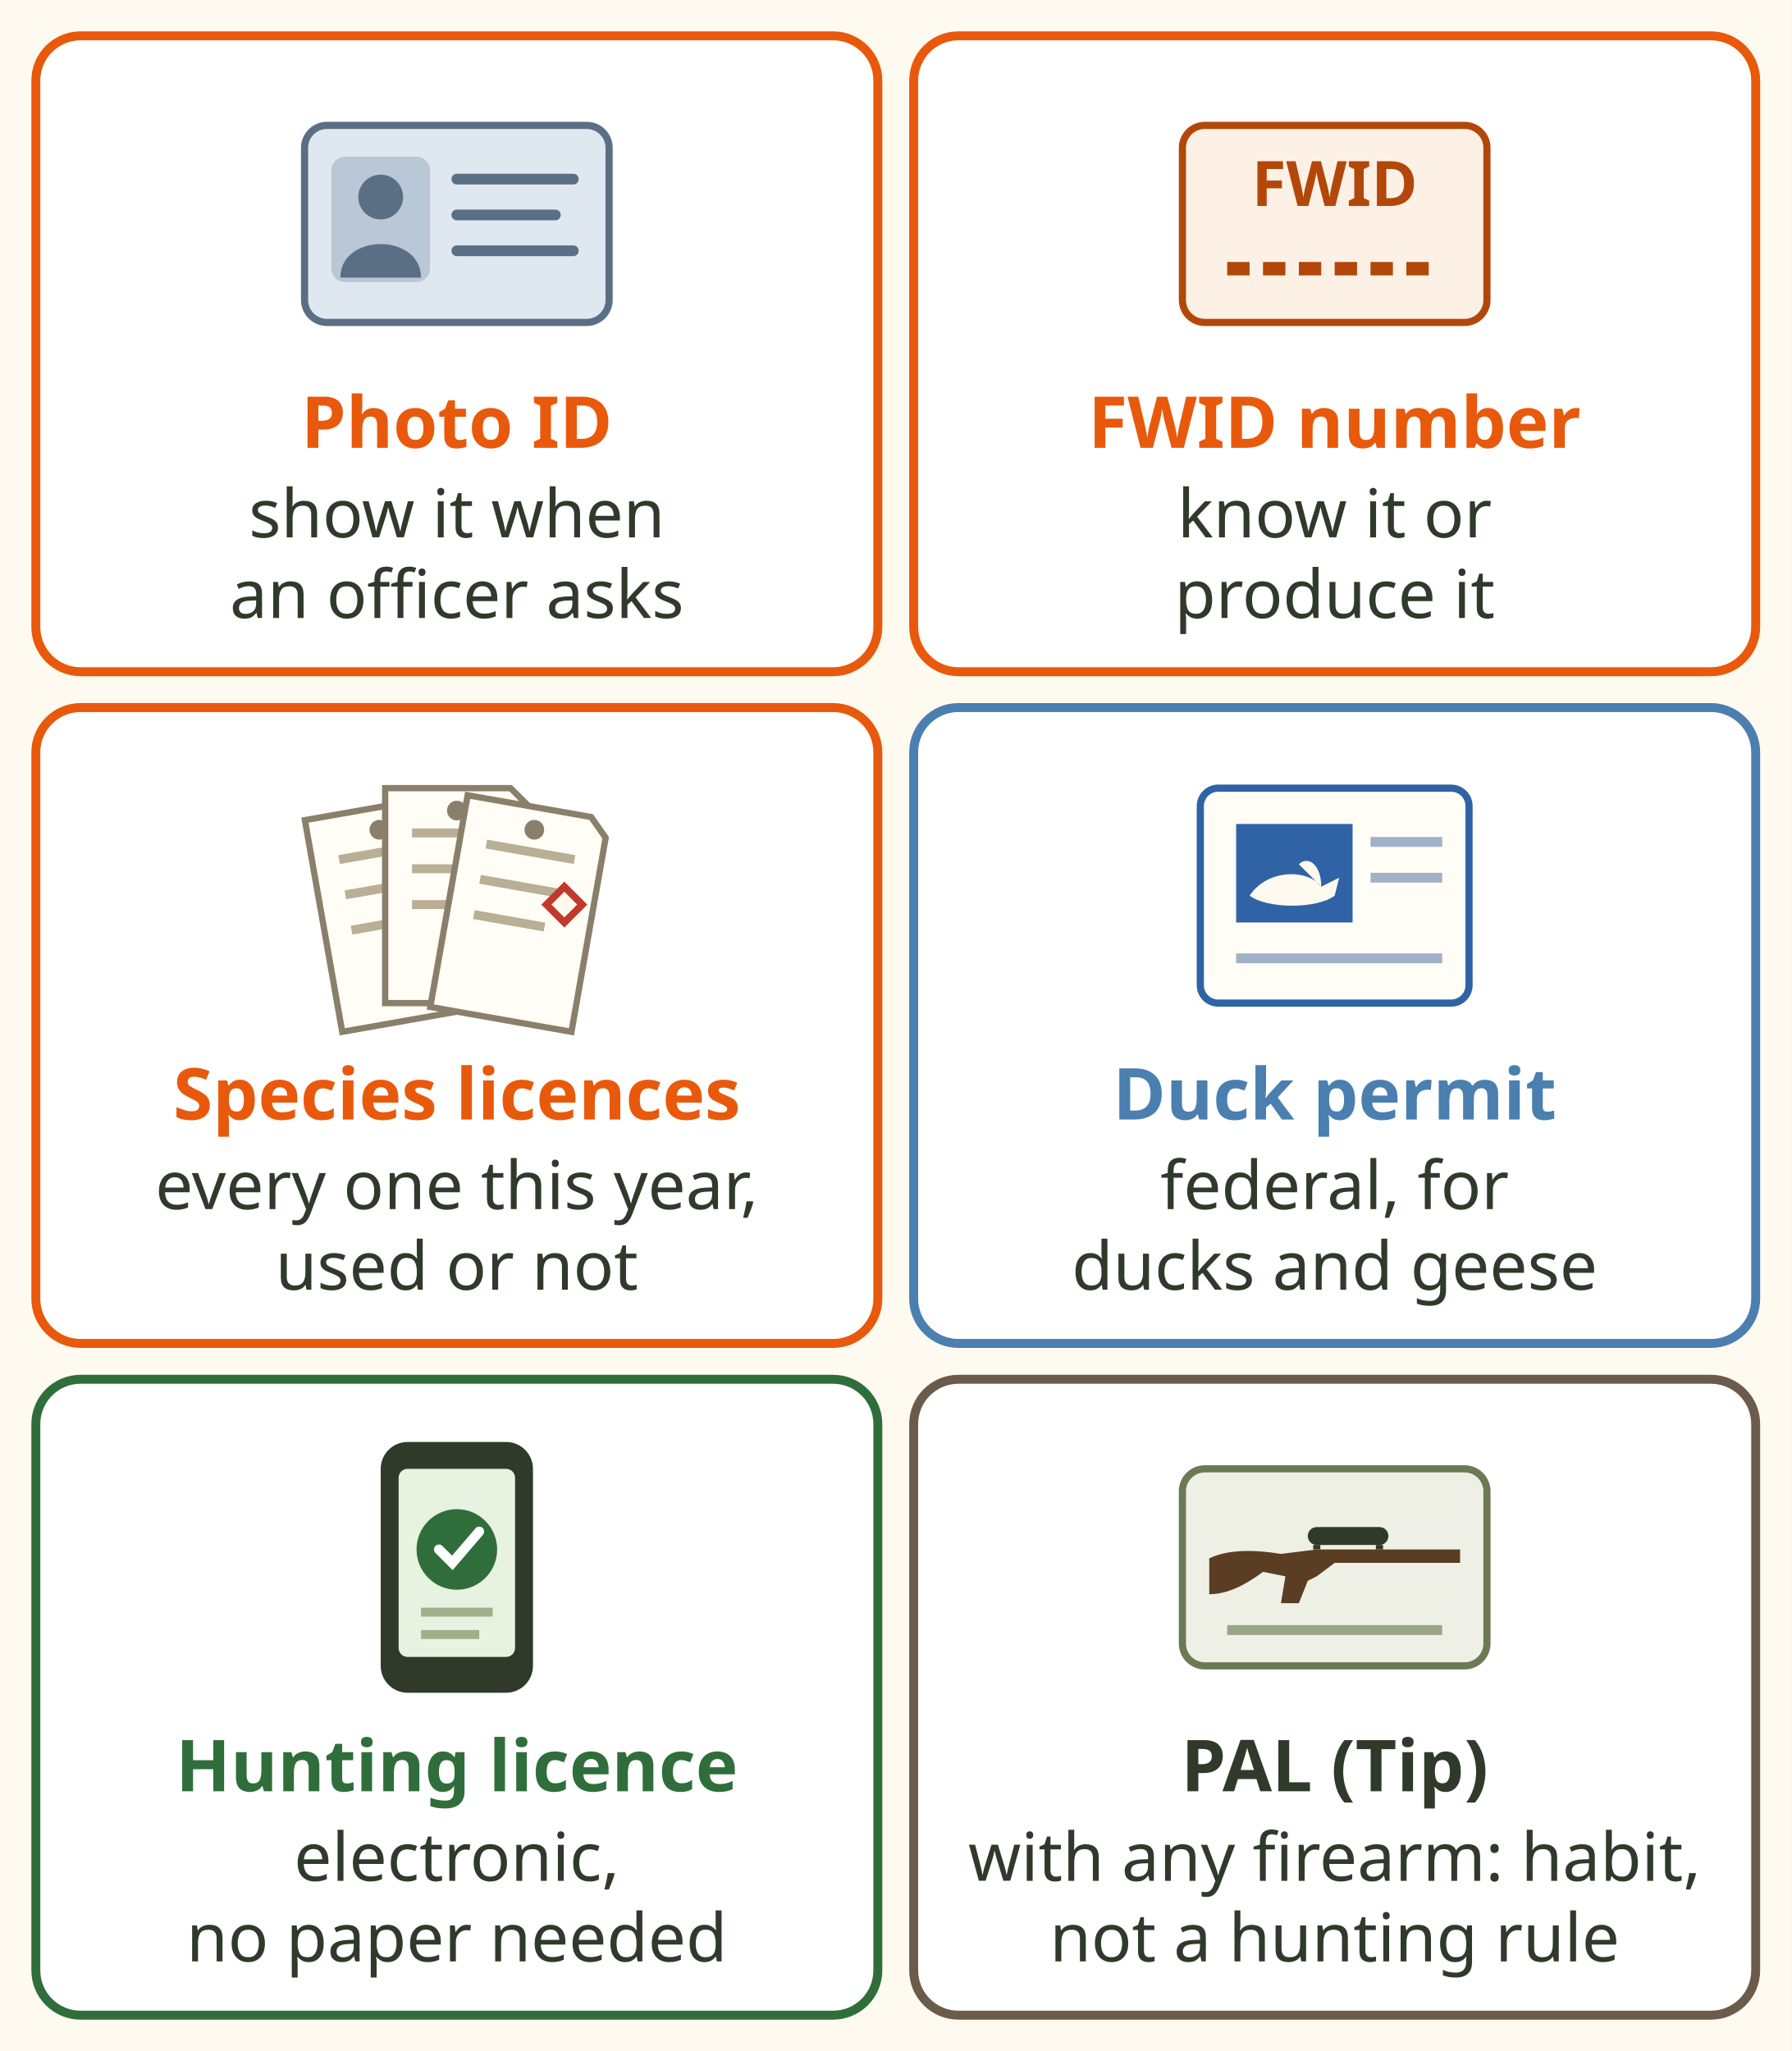
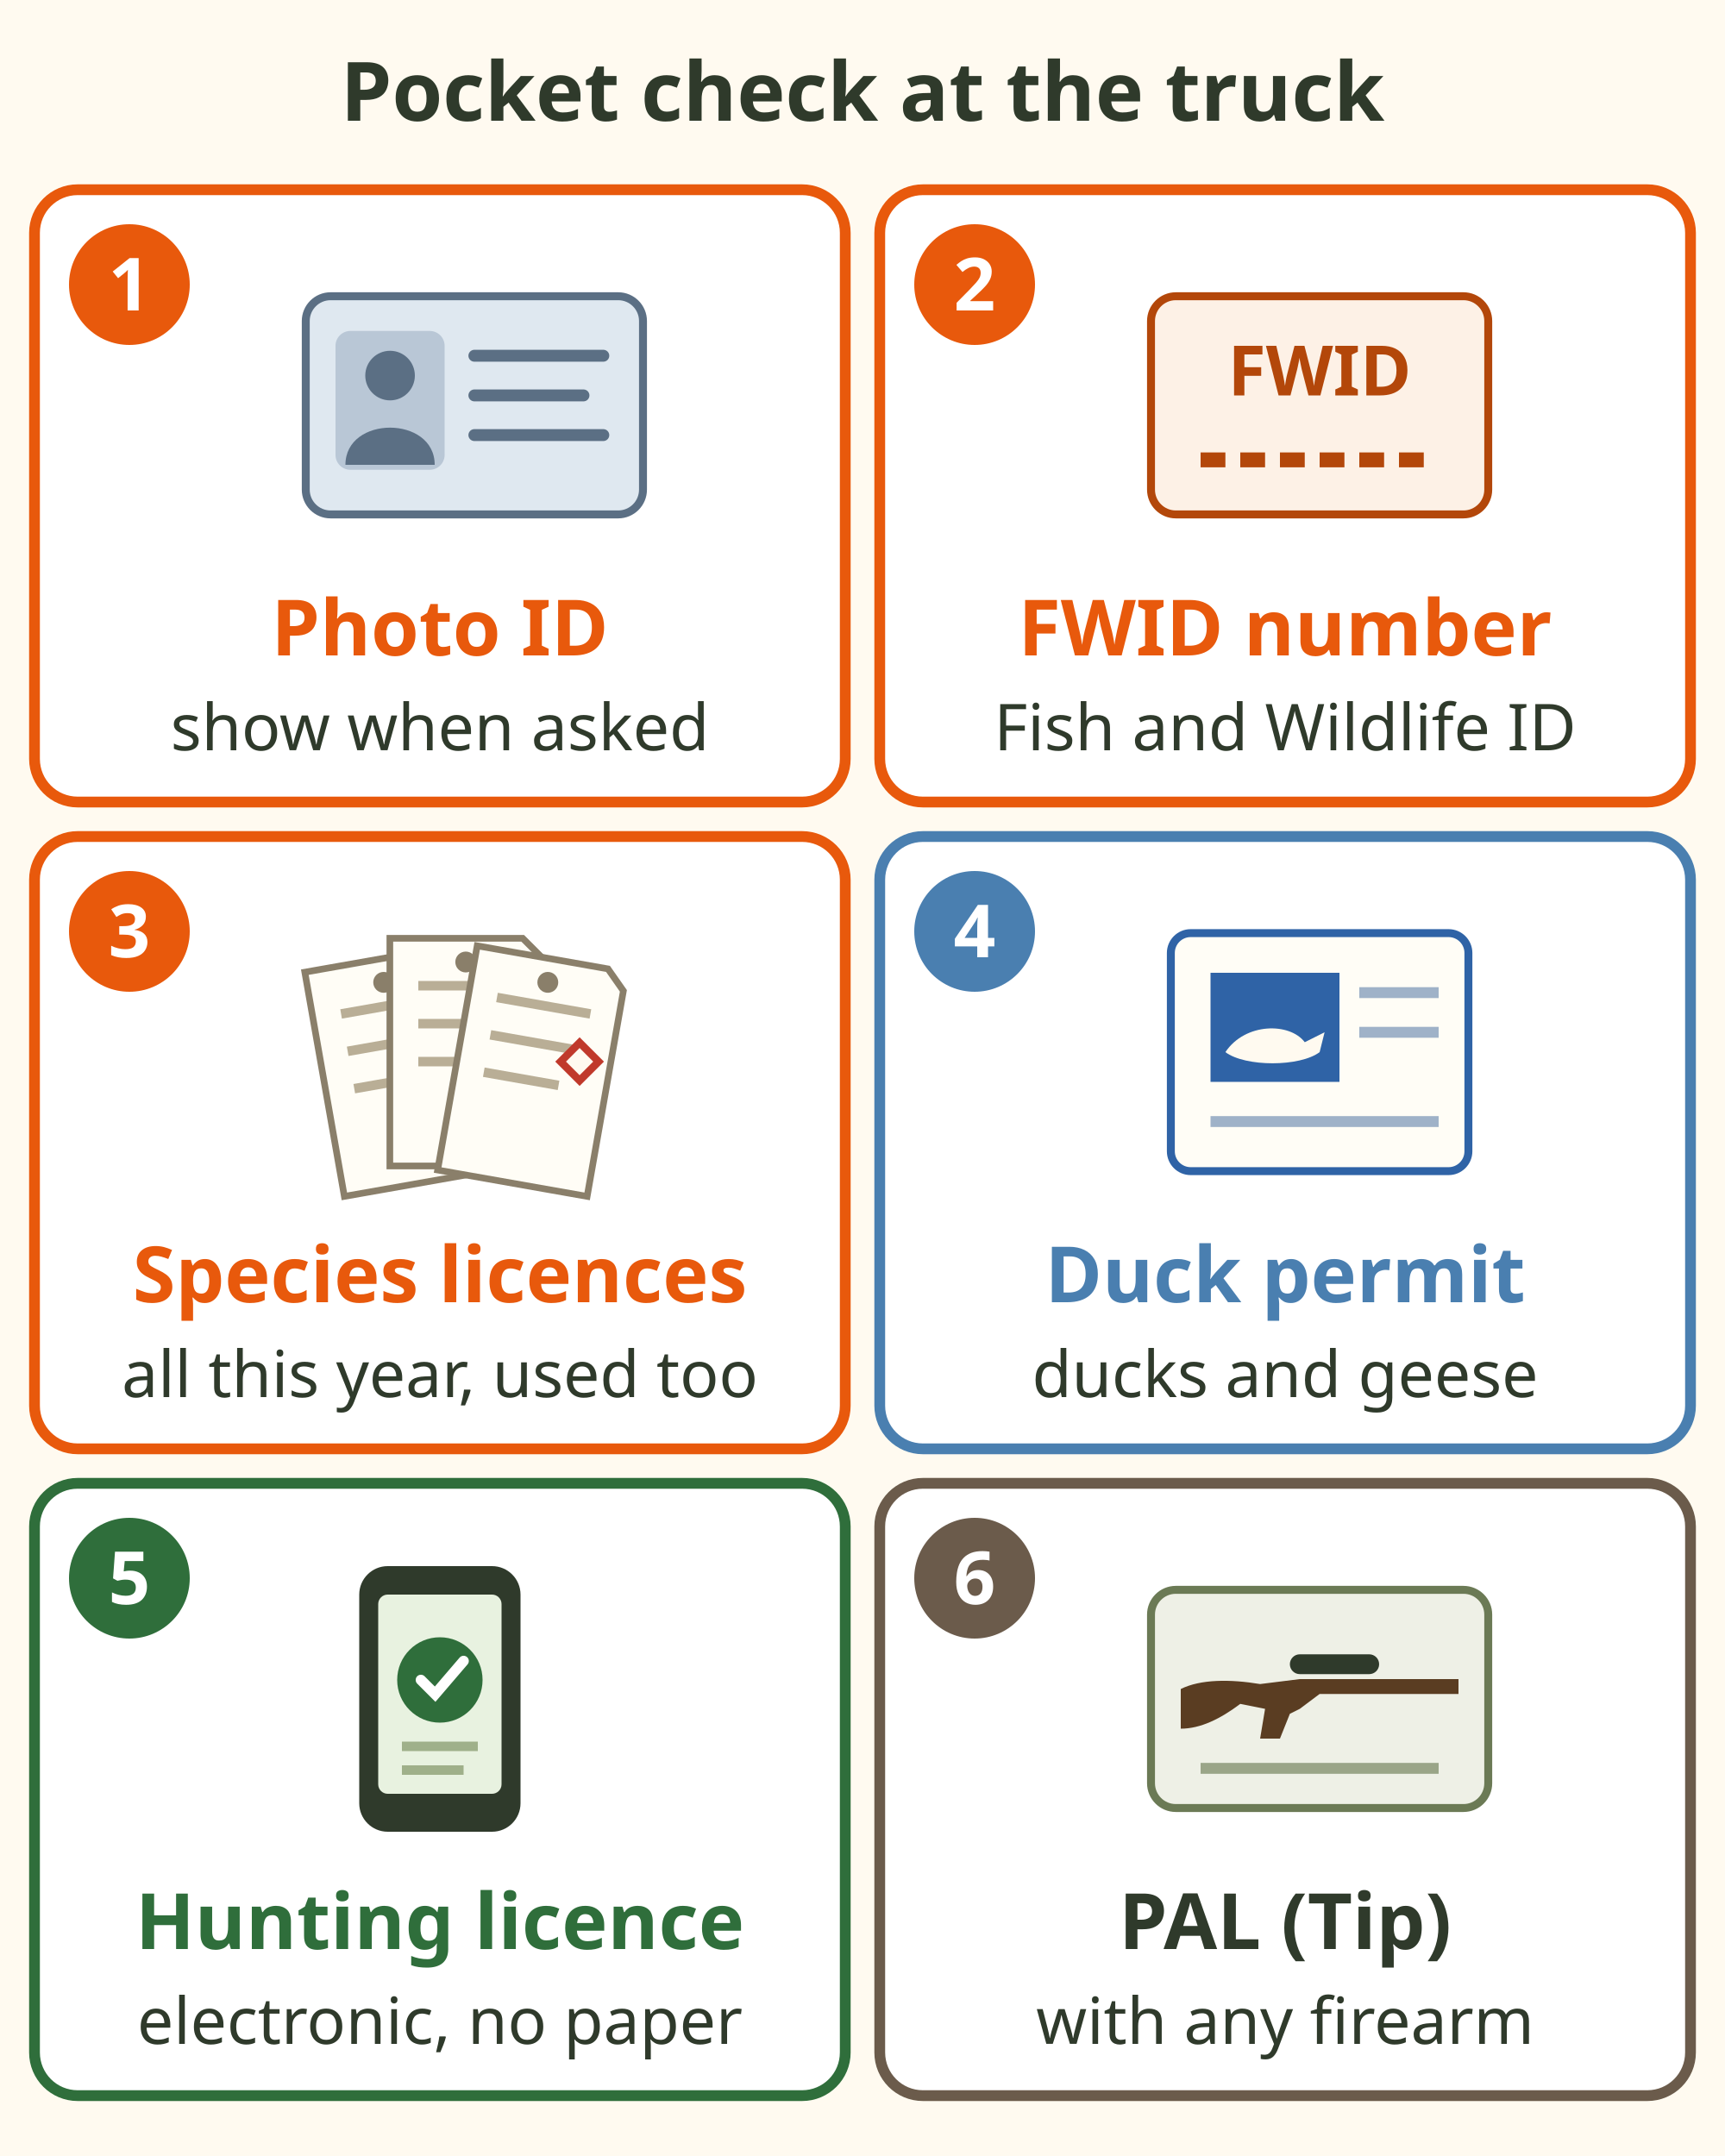
- <svg xmlns="http://www.w3.org/2000/svg" viewBox="0 0 400 458" font-family="sans-serif" role="img" aria-label="What to carry while hunting, drawn as the items. Photo ID: show it when an officer asks. Your FWID number: know it or produce it. Every species licence from this licence year, used or not. For ducks and geese, the federal migratory bird permit. The hunting licence itself is electronic, no paper needed. Tip: carry your PAL with any firearm, a habit, not a hunting rule.">
-   <rect width="400" height="458" fill="#fffaf0" />
-   <rect x="8" y="8" width="188" height="142" rx="10" fill="#ffffff" stroke="#e8590c" stroke-width="2" />
-   <g transform="translate(102 50)">
-     <rect x="-34" y="-22" width="68" height="44" rx="5" fill="#dfe8f0" stroke="#5b6f84" stroke-width="1.6" />
-     <rect x="-28" y="-15" width="22" height="28" rx="3" fill="#b9c7d6" />
-     <circle cx="-17" cy="-6" r="5" fill="#5b6f84" />
-     <path d="M-26 12 C-26 2 -8 2 -8 12z" fill="#5b6f84" />
-     <path d="M0 -10 H26 M0 -2 H22 M0 6 H26" stroke="#5b6f84" stroke-width="2.4" stroke-linecap="round" />
+ <svg xmlns="http://www.w3.org/2000/svg" viewBox="0 0 400 500" font-family="sans-serif" role="img" aria-label="What to carry while hunting, drawn as the items. Photo ID: show it when an officer asks. Your FWID number: know it or produce it. Every species licence from this licence year, used or not. For ducks and geese, the federal migratory bird permit. The hunting licence itself is electronic, no paper needed. Tip: carry your PAL with any firearm, a habit, not a hunting rule.">
+   <rect width="400" height="500" fill="#fffaf0" />
+   <text x="200" y="28" font-size="19" font-weight="bold" fill="#2f3a2b" text-anchor="middle">Pocket check at the truck</text>
+   <g data-tip="Photo ID|You must know or produce your FWID (Fish and Wildlife ID) number and photo ID when an officer asks. Keep the photo ID in your wallet.">
+     <rect x="8" y="44" width="188" height="142" rx="10" fill="#ffffff" stroke="#e8590c" stroke-width="2.5" />
+     <circle cx="30" cy="66" r="14" fill="#e8590c" />
+     <text x="30" y="72" font-size="17" font-weight="bold" fill="#ffffff" text-anchor="middle">1</text>
+     <g transform="translate(110 94) scale(1.15)">
+       <rect x="-34" y="-22" width="68" height="44" rx="5" fill="#dfe8f0" stroke="#5b6f84" stroke-width="1.6" />
+       <rect x="-28" y="-15" width="22" height="28" rx="3" fill="#b9c7d6" />
+       <circle cx="-17" cy="-6" r="5" fill="#5b6f84" />
+       <path d="M-26 12 C-26 2 -8 2 -8 12z" fill="#5b6f84" />
+       <path d="M0 -10 H26 M0 -2 H22 M0 6 H26" stroke="#5b6f84" stroke-width="2.4" stroke-linecap="round" fill="none" />
+     </g>
+     <text x="102" y="152" font-size="18" font-weight="bold" fill="#e8590c" text-anchor="middle">Photo ID</text>
+     <text x="102" y="174" font-size="15" fill="#2f3a2b" text-anchor="middle">show when asked</text>
  </g>
-   <text x="102" y="100" font-size="16" font-weight="bold" fill="#e8590c" text-anchor="middle">Photo ID</text>
-   <text x="102" y="120" font-size="15" fill="#2f3a2b" text-anchor="middle">show it when</text>
-   <text x="102" y="138" font-size="15" fill="#2f3a2b" text-anchor="middle">an officer asks</text>
-   <rect x="204" y="8" width="188" height="142" rx="10" fill="#ffffff" stroke="#e8590c" stroke-width="2" />
-   <g transform="translate(298 50)">
-     <rect x="-34" y="-22" width="68" height="44" rx="5" fill="#fdf1e6" stroke="#b3470a" stroke-width="1.6" />
-     <text x="0" y="-4" font-size="14" font-weight="bold" fill="#b3470a" text-anchor="middle">FWID</text>
-     <path d="M-24 10 h48" stroke="#b3470a" stroke-width="3" stroke-dasharray="5 3" />
+   <g data-tip="FWID number|FWID means Fish and Wildlife ID. Know it or produce it on request. Officers can open your profile in the field, but the duty to know it is still yours.">
+     <rect x="204" y="44" width="188" height="142" rx="10" fill="#ffffff" stroke="#e8590c" stroke-width="2.5" />
+     <circle cx="226" cy="66" r="14" fill="#e8590c" />
+     <text x="226" y="72" font-size="17" font-weight="bold" fill="#ffffff" text-anchor="middle">2</text>
+     <g transform="translate(306 94) scale(1.15)">
+       <rect x="-34" y="-22" width="68" height="44" rx="5" fill="#fdf1e6" stroke="#b3470a" stroke-width="1.6" />
+       <text x="0" y="-2" font-size="14" font-weight="bold" fill="#b3470a" text-anchor="middle">FWID</text>
+       <path d="M-24 11 h48" stroke="#b3470a" stroke-width="3" stroke-dasharray="5 3" fill="none" />
+     </g>
+     <text x="298" y="152" font-size="18" font-weight="bold" fill="#e8590c" text-anchor="middle">FWID number</text>
+     <text x="298" y="174" font-size="15" fill="#2f3a2b" text-anchor="middle">Fish and Wildlife ID</text>
  </g>
-   <text x="298" y="100" font-size="16" font-weight="bold" fill="#e8590c" text-anchor="middle">FWID number</text>
-   <text x="298" y="120" font-size="15" fill="#2f3a2b" text-anchor="middle">know it or</text>
-   <text x="298" y="138" font-size="15" fill="#2f3a2b" text-anchor="middle">produce it</text>
-   <rect x="8" y="158" width="188" height="142" rx="10" fill="#ffffff" stroke="#e8590c" stroke-width="2" />
-   <g transform="translate(102 200)">
-     <g transform="translate(-14 4) rotate(-10)">
-       <path d="M-16 -24 H12 L16 -20 V24 H-16z" fill="#fffdf6" stroke="#8a7f6a" stroke-width="1.4" />
-       <path d="M-10 -14 H10 M-10 -6 H10 M-10 2 H6" stroke="#b9ae96" stroke-width="2" />
-       <circle cx="0" cy="-19" r="2.2" fill="#8a7f6a" />
+   <g data-tip="Species licences|Every species licence bought this licence year rides with you while you hunt, cancelled or not. Lost one? Replace it before you hunt on.">
+     <rect x="8" y="194" width="188" height="142" rx="10" fill="#ffffff" stroke="#e8590c" stroke-width="2.5" />
+     <circle cx="30" cy="216" r="14" fill="#e8590c" />
+     <text x="30" y="222" font-size="17" font-weight="bold" fill="#ffffff" text-anchor="middle">3</text>
+     <g transform="translate(108 244) scale(1.1)">
+       <g transform="translate(-14 4) rotate(-10)">
+         <path d="M-16 -24 H12 L16 -20 V24 H-16z" fill="#fffdf6" stroke="#8a7f6a" stroke-width="1.4" />
+         <path d="M-10 -14 H10 M-10 -6 H10 M-10 2 H6" stroke="#b9ae96" stroke-width="2" fill="none" />
+         <circle cx="0" cy="-19" r="2.2" fill="#8a7f6a" />
+       </g>
+       <g>
+         <path d="M-16 -24 H12 L16 -20 V24 H-16z" fill="#fffdf6" stroke="#8a7f6a" stroke-width="1.4" />
+         <path d="M-10 -14 H10 M-10 -6 H10 M-10 2 H6" stroke="#b9ae96" stroke-width="2" fill="none" />
+         <circle cx="0" cy="-19" r="2.2" fill="#8a7f6a" />
+       </g>
+       <g transform="translate(14 4) rotate(10)">
+         <path d="M-16 -24 H12 L16 -20 V24 H-16z" fill="#fffdf6" stroke="#8a7f6a" stroke-width="1.4" />
+         <path d="M-10 -14 H10 M-10 -6 H10 M-10 2 H6" stroke="#b9ae96" stroke-width="2" fill="none" />
+         <circle cx="0" cy="-19" r="2.2" fill="#8a7f6a" />
+       </g>
+       <path d="M20 2 l4 -4 l4 4 l-4 4z" fill="#fffaf0" stroke="#c0392b" stroke-width="1.6" />
    </g>
-     <g transform="translate(0 0) rotate(0)">
-       <path d="M-16 -24 H12 L16 -20 V24 H-16z" fill="#fffdf6" stroke="#8a7f6a" stroke-width="1.4" />
-       <path d="M-10 -14 H10 M-10 -6 H10 M-10 2 H6" stroke="#b9ae96" stroke-width="2" />
-       <circle cx="0" cy="-19" r="2.2" fill="#8a7f6a" />
+     <text x="102" y="302" font-size="18" font-weight="bold" fill="#e8590c" text-anchor="middle">Species licences</text>
+     <text x="102" y="324" font-size="15" fill="#2f3a2b" text-anchor="middle">all this year, used too</text>
+   </g>
+   <g data-tip="Duck permit|For ducks and geese, carry the federal MGBHP (Migratory Game Bird Hunting Permit) with its habitat conservation stamp, plus your BC licence.">
+     <rect x="204" y="194" width="188" height="142" rx="10" fill="#ffffff" stroke="#4a7fb0" stroke-width="2.5" />
+     <circle cx="226" cy="216" r="14" fill="#4a7fb0" />
+     <text x="226" y="222" font-size="17" font-weight="bold" fill="#ffffff" text-anchor="middle">4</text>
+     <g transform="translate(306 244) scale(1.15)">
+       <rect x="-30" y="-24" width="60" height="48" rx="4" fill="#fffdf6" stroke="#2f63a6" stroke-width="1.6" />
+       <rect x="-22" y="-16" width="26" height="22" fill="#2f63a6" />
+       <path d="M-19 0 C-15 -6 -6 -6 -3 -2 L1 -4 L0 0 C-4 3 -15 3 -19 0z" fill="#fffaf0" />
+       <path d="M8 -12 H24 M8 -4 H24 M-22 14 H24" stroke="#9fb2c8" stroke-width="2.2" fill="none" />
    </g>
-     <g transform="translate(14 4) rotate(10)">
-       <path d="M-16 -24 H12 L16 -20 V24 H-16z" fill="#fffdf6" stroke="#8a7f6a" stroke-width="1.4" />
-       <path d="M-10 -14 H10 M-10 -6 H10 M-10 2 H6" stroke="#b9ae96" stroke-width="2" />
-       <circle cx="0" cy="-19" r="2.2" fill="#8a7f6a" />
+     <text x="298" y="302" font-size="18" font-weight="bold" fill="#4a7fb0" text-anchor="middle">Duck permit</text>
+     <text x="298" y="324" font-size="15" fill="#2f3a2b" text-anchor="middle">ducks and geese</text>
+   </g>
+   <g data-tip="Hunting licence|The BC hunting licence is electronic only, on your FWID (Fish and Wildlife ID) profile. No paper copy is needed while hunting.">
+     <rect x="8" y="344" width="188" height="142" rx="10" fill="#ffffff" stroke="#2f6e3b" stroke-width="2.5" />
+     <circle cx="30" cy="366" r="14" fill="#2f6e3b" />
+     <text x="30" y="372" font-size="17" font-weight="bold" fill="#ffffff" text-anchor="middle">5</text>
+     <g transform="translate(102 394) scale(1.1)">
+       <rect x="-17" y="-28" width="34" height="56" rx="6" fill="#2f3a2b" />
+       <rect x="-13" y="-22" width="26" height="42" rx="2" fill="#e8f2e0" />
+       <circle cx="0" cy="-4" r="9" fill="#2f6e3b" />
+       <path d="M-4 -4 l3 3 l6 -7" stroke="#ffffff" stroke-width="2.2" fill="none" stroke-linecap="round" />
+       <path d="M-8 10 H8 M-8 15 H5" stroke="#9fb08a" stroke-width="2" fill="none" />
    </g>
-     <path d="M20 2 l4 -4 l4 4 l-4 4z" fill="#fffaf0" stroke="#c0392b" stroke-width="1.6" />
+     <text x="102" y="452" font-size="18" font-weight="bold" fill="#2f6e3b" text-anchor="middle">Hunting licence</text>
+     <text x="102" y="474" font-size="15" fill="#2f3a2b" text-anchor="middle">electronic, no paper</text>
  </g>
-   <text x="102" y="250" font-size="16" font-weight="bold" fill="#e8590c" text-anchor="middle">Species licences</text>
-   <text x="102" y="270" font-size="15" fill="#2f3a2b" text-anchor="middle">every one this year,</text>
-   <text x="102" y="288" font-size="15" fill="#2f3a2b" text-anchor="middle">used or not</text>
-   <rect x="204" y="158" width="188" height="142" rx="10" fill="#ffffff" stroke="#4a7fb0" stroke-width="2" />
-   <g transform="translate(298 200)">
-     <rect x="-30" y="-24" width="60" height="48" rx="4" fill="#fffdf6" stroke="#2f63a6" stroke-width="1.6" />
-     <rect x="-22" y="-16" width="26" height="22" fill="#2f63a6" />
-     <path d="M-19 0 C-15 -6 -6 -6 -3 -2 L1 -4 L0 0 C-4 3 -15 3 -19 0z M-3 -2 C-3 -7 -6 -9 -8 -7" fill="#fffaf0" />
-     <path d="M8 -12 H24 M8 -4 H24 M-22 14 H24" stroke="#9fb2c8" stroke-width="2.2" />
+   <g data-tip="PAL (Tip)|A hunting licence gives no authority to carry a firearm. Hold the PAL (Possession and Acquisition Licence) too. Carrying it is a habit, not a hunting rule.">
+     <rect x="204" y="344" width="188" height="142" rx="10" fill="#ffffff" stroke="#6b5b4b" stroke-width="2.5" />
+     <circle cx="226" cy="366" r="14" fill="#6b5b4b" />
+     <text x="226" y="372" font-size="17" font-weight="bold" fill="#ffffff" text-anchor="middle">6</text>
+     <g transform="translate(306 394) scale(1.15)">
+       <rect x="-34" y="-22" width="68" height="44" rx="5" fill="#eef0e6" stroke="#6b7a55" stroke-width="1.6" />
+       <path d="M-28 -2 C-24 -4 -18 -4 -12 -3 L-4 -4 H28 V-1 H0 L-4 2 L-6 3 L-8 8 L-12 8 L-11 2 L-16 1 C-20 4 -24 6 -28 6z" fill="#5a3d22" />
+       <rect x="-6" y="-9" width="18" height="4" rx="2" fill="#2f3a2b" />
+       <path d="M-24 14 H24" stroke="#9aa588" stroke-width="2.2" fill="none" />
+     </g>
+     <text x="298" y="452" font-size="18" font-weight="bold" fill="#2f3a2b" text-anchor="middle">PAL (Tip)</text>
+     <text x="298" y="474" font-size="15" fill="#2f3a2b" text-anchor="middle">with any firearm</text>
  </g>
-   <text x="298" y="250" font-size="16" font-weight="bold" fill="#4a7fb0" text-anchor="middle">Duck permit</text>
-   <text x="298" y="270" font-size="15" fill="#2f3a2b" text-anchor="middle">federal, for</text>
-   <text x="298" y="288" font-size="15" fill="#2f3a2b" text-anchor="middle">ducks and geese</text>
-   <rect x="8" y="308" width="188" height="142" rx="10" fill="#ffffff" stroke="#2f6e3b" stroke-width="2" />
-   <g transform="translate(102 350)">
-     <rect x="-17" y="-28" width="34" height="56" rx="6" fill="#2f3a2b" />
-     <rect x="-13" y="-22" width="26" height="42" rx="2" fill="#e8f2e0" />
-     <circle cx="0" cy="-4" r="9" fill="#2f6e3b" />
-     <path d="M-4 -4 l3 3 l6 -7" stroke="#fff" stroke-width="2.2" fill="none" stroke-linecap="round" />
-     <path d="M-8 10 H8 M-8 15 H5" stroke="#9fb08a" stroke-width="2" />
-   </g>
-   <text x="102" y="400" font-size="16" font-weight="bold" fill="#2f6e3b" text-anchor="middle">Hunting licence</text>
-   <text x="102" y="420" font-size="15" fill="#2f3a2b" text-anchor="middle">electronic,</text>
-   <text x="102" y="438" font-size="15" fill="#2f3a2b" text-anchor="middle">no paper needed</text>
-   <rect x="204" y="308" width="188" height="142" rx="10" fill="#ffffff" stroke="#6b5b4b" stroke-width="2" />
-   <g transform="translate(298 350)">
-     <rect x="-34" y="-22" width="68" height="44" rx="5" fill="#eef0e6" stroke="#6b7a55" stroke-width="1.6" />
-     <path d="M-28 -2 C-24 -4 -18 -4 -12 -3 L-4 -4 H28 V-1 H0 L-4 2 L-6 3 L-8 8 L-12 8 L-11 2 L-16 1 C-20 4 -24 6 -28 6z" fill="#5a3d22" />
-     <rect x="-6" y="-9" width="18" height="4" rx="2" fill="#2f3a2b" />
-     <path d="M-4 -5 v1 M10 -5 v1" stroke="#2f3a2b" stroke-width="1.6" />
-     <path d="M-24 14 H24" stroke="#9aa588" stroke-width="2.2" />
-   </g>
-   <text x="298" y="400" font-size="16" font-weight="bold" fill="#2f3a2b" text-anchor="middle">PAL (Tip)</text>
-   <text x="298" y="420" font-size="15" fill="#2f3a2b" text-anchor="middle">with any firearm: habit,</text>
-   <text x="298" y="438" font-size="15" fill="#2f3a2b" text-anchor="middle">not a hunting rule</text>
</svg>
